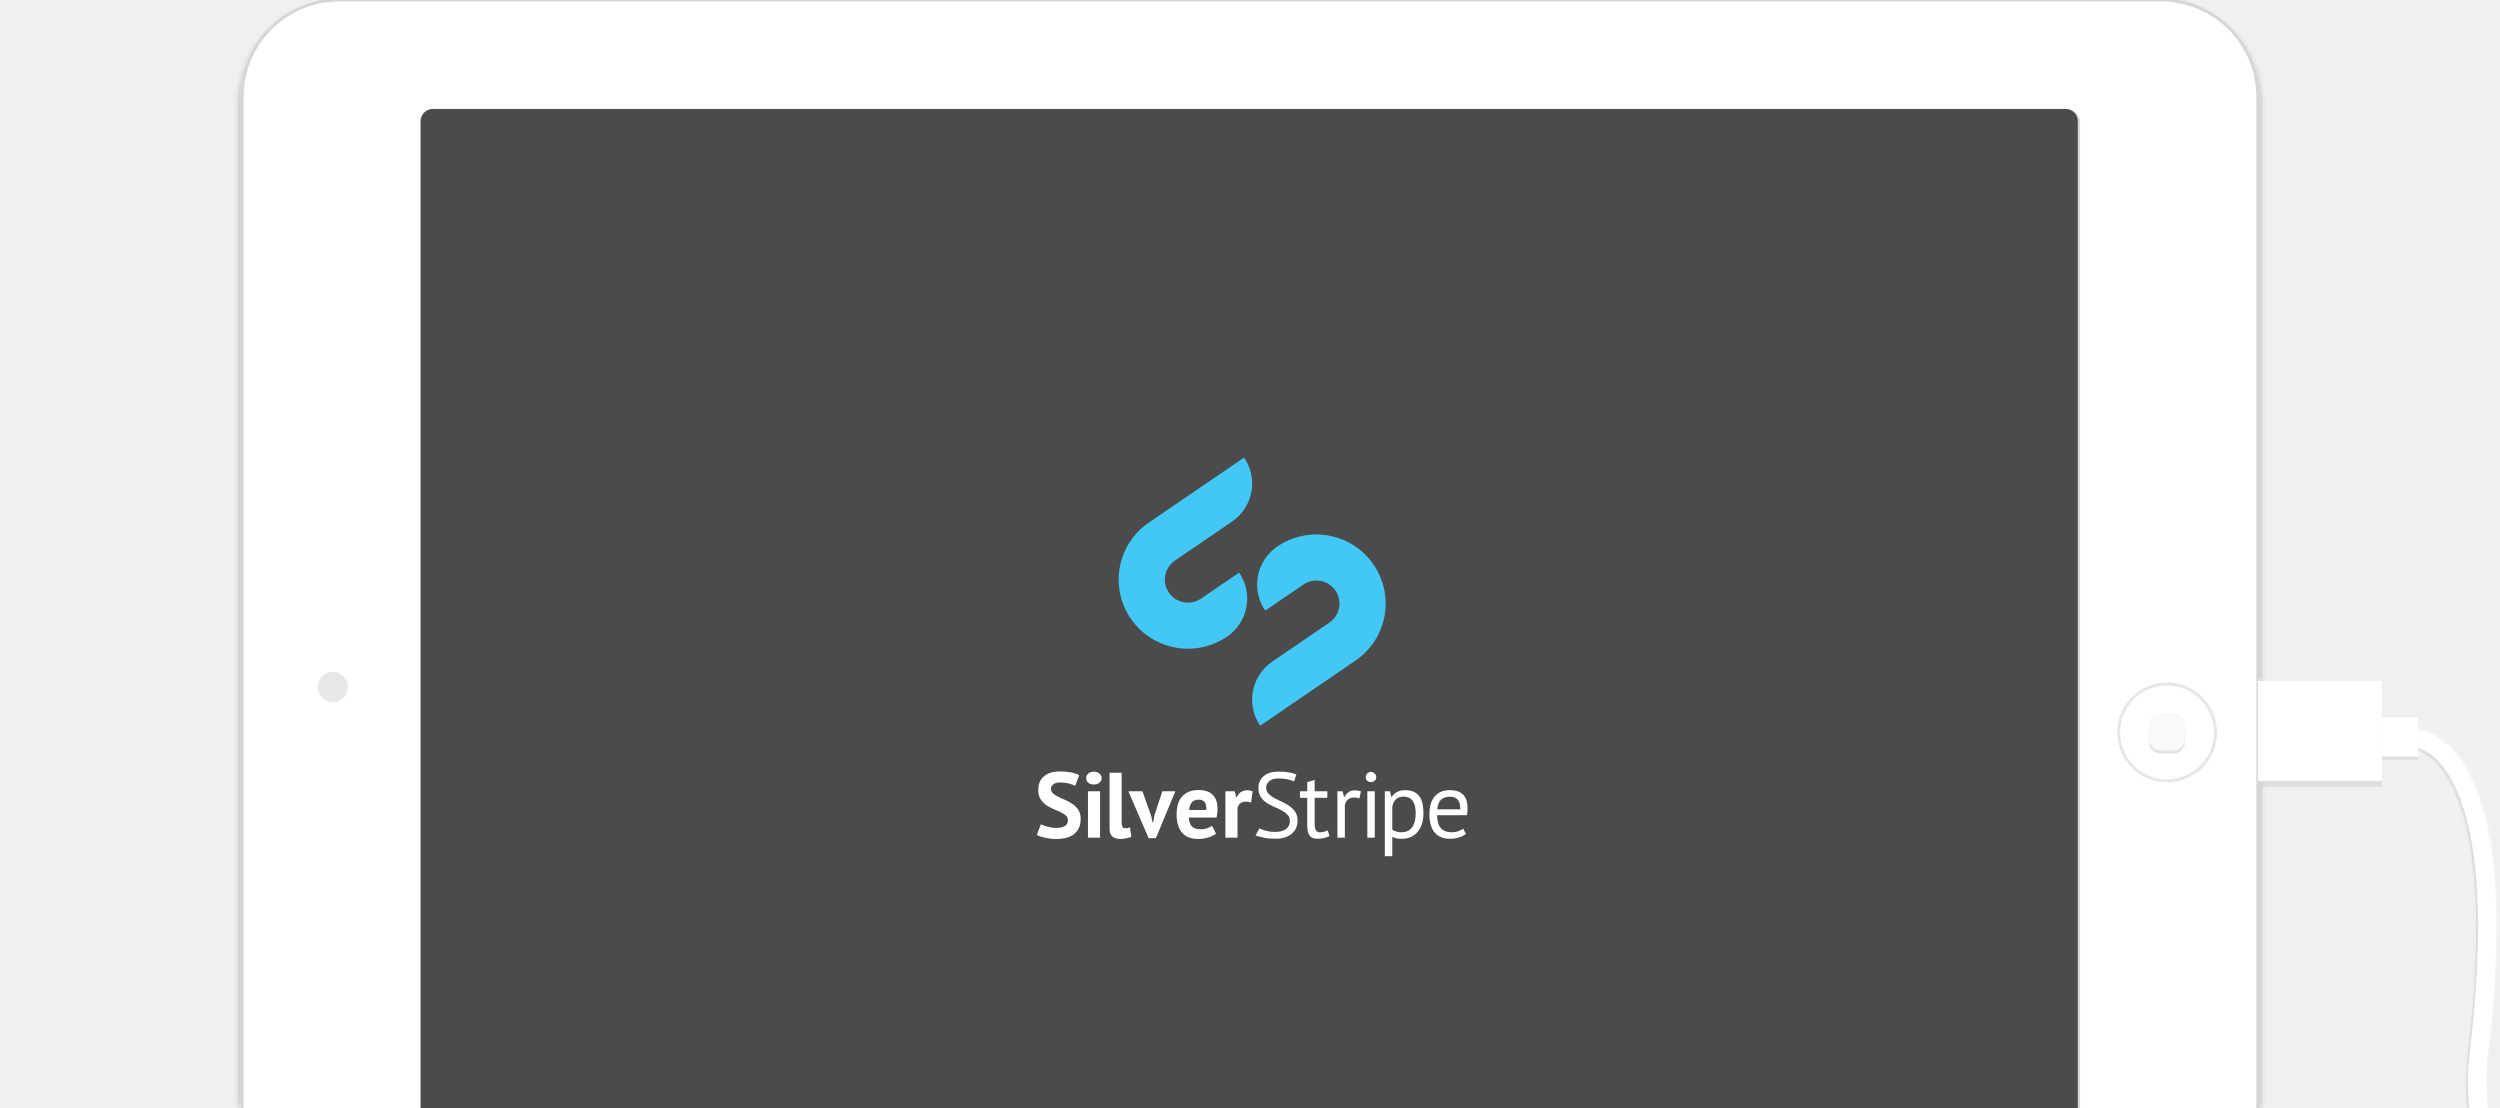
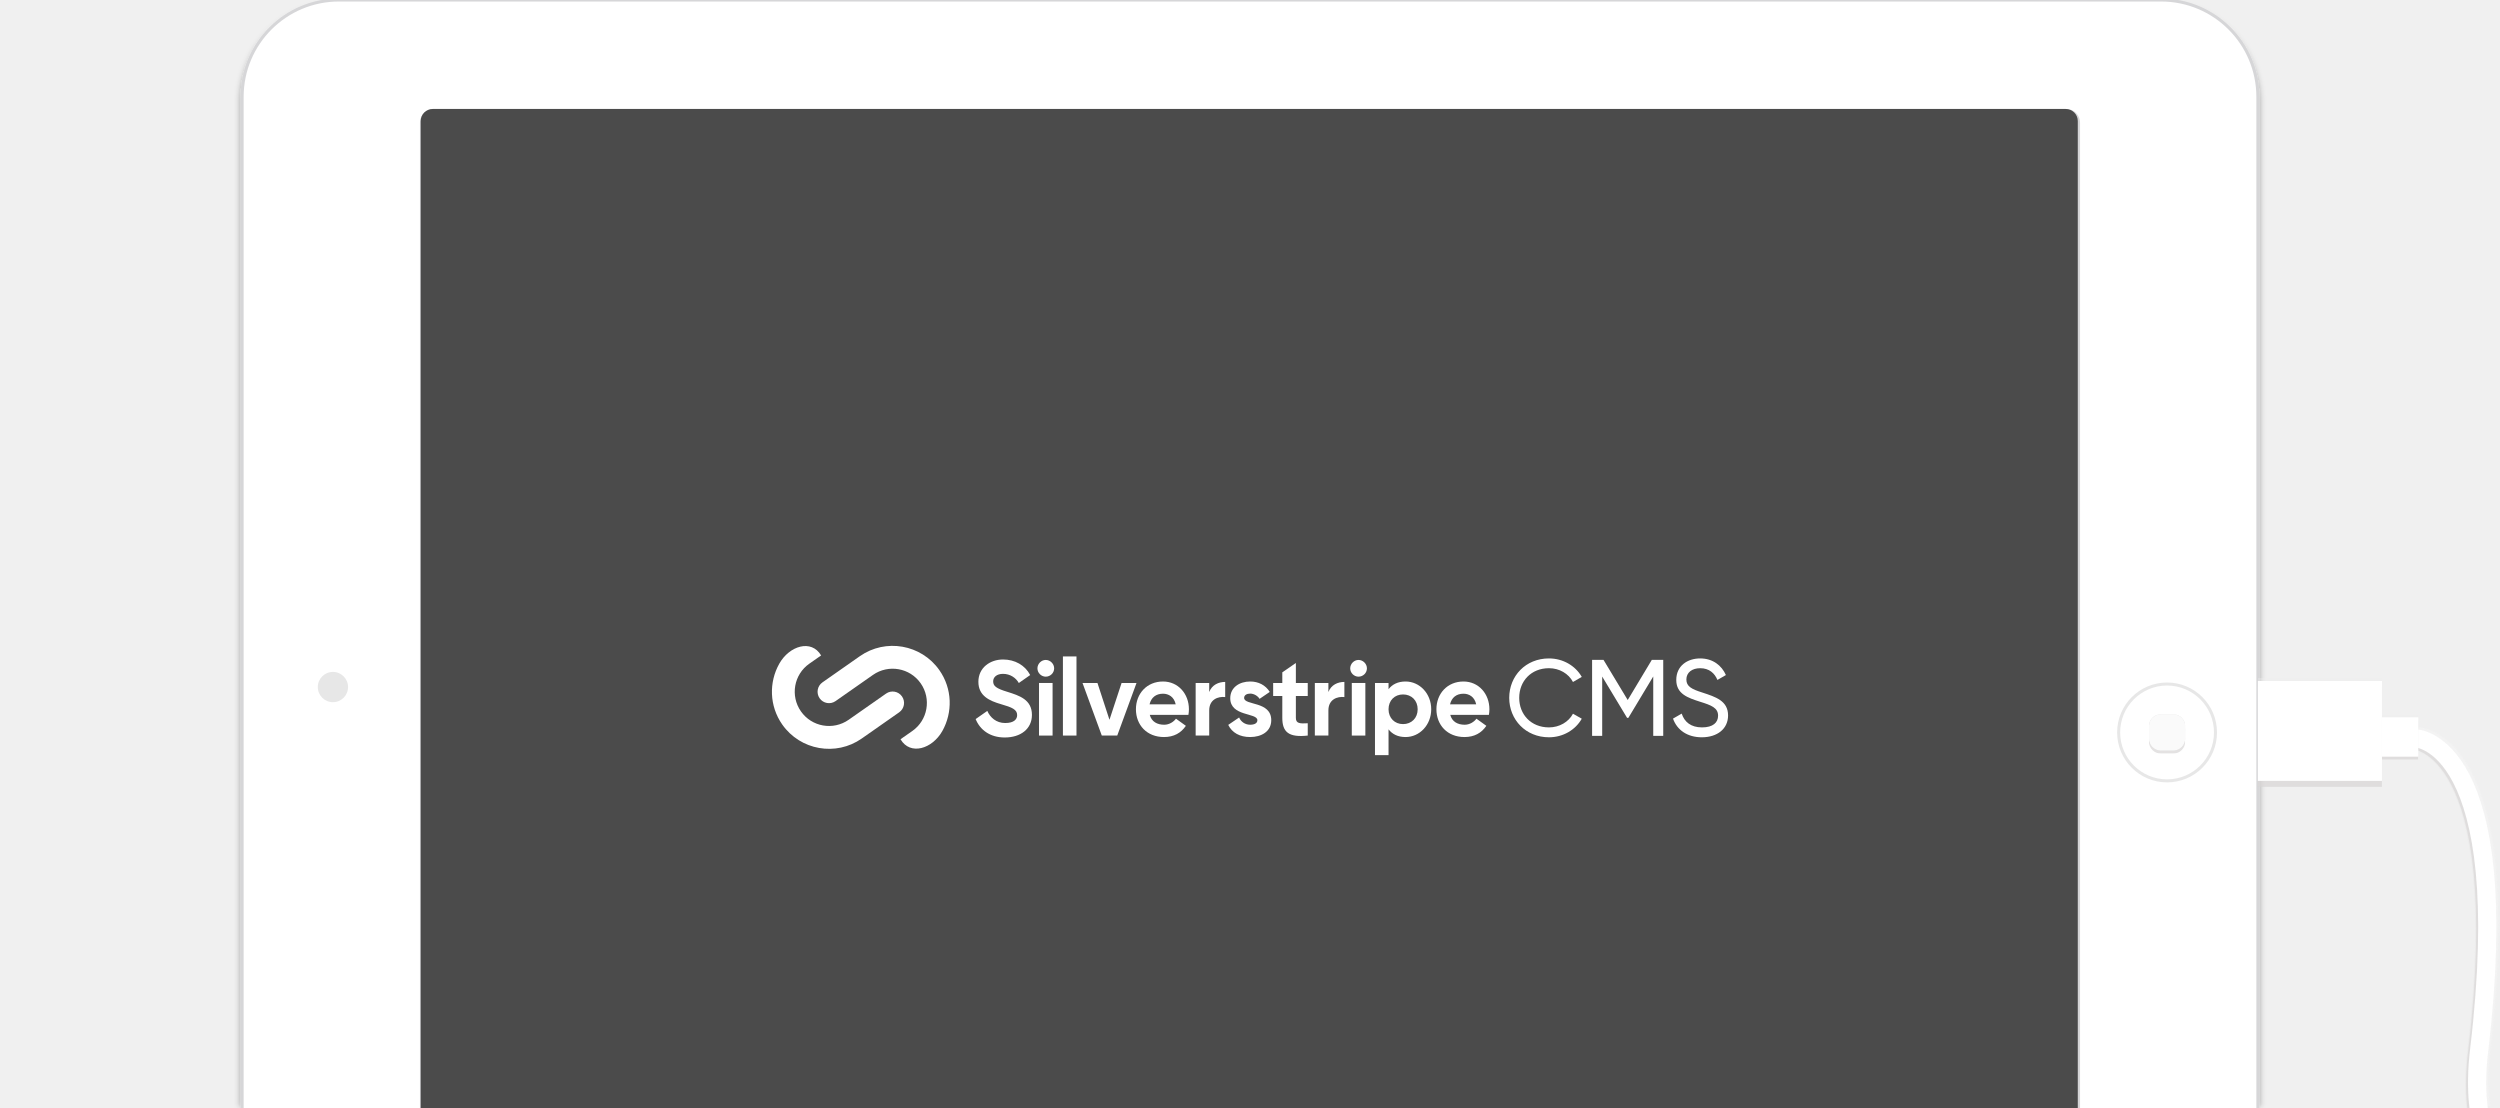
- <svg xmlns="http://www.w3.org/2000/svg" width="826px" height="366px" viewBox="0 0 826 366" version="1.1">
-   <defs>
-     <filter x="-50%" y="-50%" width="200%" height="200%" filterUnits="objectBoundingBox" id="filter-1">
-       <feOffset dx="0" dy="2" in="SourceAlpha" result="shadowOffsetOuter1" />
-       <feGaussianBlur stdDeviation="1" in="shadowOffsetOuter1" result="shadowBlurOuter1" />
-       <feColorMatrix values="0 0 0 0 0   0 0 0 0 0   0 0 0 0 0  0 0 0 0.35 0" in="shadowBlurOuter1" type="matrix" result="shadowMatrixOuter1" />
-       <feMerge>
-         <feMergeNode in="shadowMatrixOuter1" />
-         <feMergeNode in="SourceGraphic" />
+ <svg xmlns="http://www.w3.org/2000/svg" width="826px" height="366px" viewBox="0 0 826 366" version="1.1" id="svg14" xml:space="preserve">
+   <defs id="defs14">
+     <filter x="-0.004" y="-0.006" width="1.009" height="1.017" filterUnits="objectBoundingBox" id="filter-1">
+       <feOffset dx="0" dy="2" in="SourceAlpha" result="shadowOffsetOuter1" id="feOffset1" />
+       <feGaussianBlur stdDeviation="1" in="shadowOffsetOuter1" result="shadowBlurOuter1" id="feGaussianBlur1" />
+       <feColorMatrix values="0 0 0 0 0   0 0 0 0 0   0 0 0 0 0  0 0 0 0.35 0" in="shadowBlurOuter1" type="matrix" result="shadowMatrixOuter1" id="feColorMatrix1" />
+       <feMerge id="feMerge2">
+         <feMergeNode in="shadowMatrixOuter1" id="feMergeNode1" />
+         <feMergeNode in="SourceGraphic" id="feMergeNode2" />
      </feMerge>
    </filter>
-     <filter x="-50%" y="-50%" width="200%" height="200%" filterUnits="objectBoundingBox" id="filter-2">
-       <feOffset dx="0" dy="1" in="SourceAlpha" result="shadowOffsetOuter1" />
-       <feGaussianBlur stdDeviation="0" in="shadowOffsetOuter1" result="shadowBlurOuter1" />
-       <feColorMatrix values="0 0 0 0 0.682   0 0 0 0 0.667   0 0 0 0 0.667  0 0 0 0.7 0" in="shadowBlurOuter1" type="matrix" result="shadowMatrixOuter1" />
-       <feOffset dx="0" dy="0" in="SourceAlpha" result="shadowOffsetOuter2" />
-       <feGaussianBlur stdDeviation="0" in="shadowOffsetOuter2" result="shadowBlurOuter2" />
-       <feColorMatrix values="0 0 0 0 0.581   0 0 0 0 0.581   0 0 0 0 0.581  0 0 0 0.7 0" in="shadowBlurOuter2" type="matrix" result="shadowMatrixOuter2" />
-       <feMerge>
-         <feMergeNode in="shadowMatrixOuter1" />
-         <feMergeNode in="shadowMatrixOuter2" />
-         <feMergeNode in="SourceGraphic" />
+     <filter x="0" y="0" width="1" height="1.083" filterUnits="objectBoundingBox" id="filter-2">
+       <feOffset dx="0" dy="1" in="SourceAlpha" result="shadowOffsetOuter1" id="feOffset2" />
+       <feGaussianBlur stdDeviation="0" in="shadowOffsetOuter1" result="shadowBlurOuter1" id="feGaussianBlur2" />
+       <feColorMatrix values="0 0 0 0 0.682   0 0 0 0 0.667   0 0 0 0 0.667  0 0 0 0.7 0" in="shadowBlurOuter1" type="matrix" result="shadowMatrixOuter1" id="feColorMatrix2" />
+       <feOffset dx="0" dy="0" in="SourceAlpha" result="shadowOffsetOuter2" id="feOffset3" />
+       <feGaussianBlur stdDeviation="0" in="shadowOffsetOuter2" result="shadowBlurOuter2" id="feGaussianBlur3" />
+       <feColorMatrix values="0 0 0 0 0.581   0 0 0 0 0.581   0 0 0 0 0.581  0 0 0 0.7 0" in="shadowBlurOuter2" type="matrix" result="shadowMatrixOuter2" id="feColorMatrix3" />
+       <feMerge id="feMerge5">
+         <feMergeNode in="shadowMatrixOuter1" id="feMergeNode3" />
+         <feMergeNode in="shadowMatrixOuter2" id="feMergeNode4" />
+         <feMergeNode in="SourceGraphic" id="feMergeNode5" />
      </feMerge>
    </filter>
-     <filter x="-50%" y="-50%" width="200%" height="200%" filterUnits="objectBoundingBox" id="filter-3">
-       <feOffset dx="0" dy="2" in="SourceAlpha" result="shadowOffsetOuter1" />
-       <feGaussianBlur stdDeviation="0" in="shadowOffsetOuter1" result="shadowBlurOuter1" />
-       <feColorMatrix values="0 0 0 0 0.682   0 0 0 0 0.667   0 0 0 0 0.667  0 0 0 0.7 0" in="shadowBlurOuter1" type="matrix" result="shadowMatrixOuter1" />
-       <feOffset dx="0" dy="-1" in="SourceAlpha" result="shadowOffsetOuter2" />
-       <feGaussianBlur stdDeviation="0" in="shadowOffsetOuter2" result="shadowBlurOuter2" />
-       <feColorMatrix values="0 0 0 0 0.842   0 0 0 0 0.842   0 0 0 0 0.842  0 0 0 0.35 0" in="shadowBlurOuter2" type="matrix" result="shadowMatrixOuter2" />
-       <feMerge>
-         <feMergeNode in="shadowMatrixOuter1" />
-         <feMergeNode in="shadowMatrixOuter2" />
-         <feMergeNode in="SourceGraphic" />
+     <filter x="0" y="-0.03" width="1" height="1.091" filterUnits="objectBoundingBox" id="filter-3">
+       <feOffset dx="0" dy="2" in="SourceAlpha" result="shadowOffsetOuter1" id="feOffset5" />
+       <feGaussianBlur stdDeviation="0" in="shadowOffsetOuter1" result="shadowBlurOuter1" id="feGaussianBlur5" />
+       <feColorMatrix values="0 0 0 0 0.682   0 0 0 0 0.667   0 0 0 0 0.667  0 0 0 0.7 0" in="shadowBlurOuter1" type="matrix" result="shadowMatrixOuter1" id="feColorMatrix5" />
+       <feOffset dx="0" dy="-1" in="SourceAlpha" result="shadowOffsetOuter2" id="feOffset6" />
+       <feGaussianBlur stdDeviation="0" in="shadowOffsetOuter2" result="shadowBlurOuter2" id="feGaussianBlur6" />
+       <feColorMatrix values="0 0 0 0 0.842   0 0 0 0 0.842   0 0 0 0 0.842  0 0 0 0.35 0" in="shadowBlurOuter2" type="matrix" result="shadowMatrixOuter2" id="feColorMatrix6" />
+       <feMerge id="feMerge8">
+         <feMergeNode in="shadowMatrixOuter1" id="feMergeNode6" />
+         <feMergeNode in="shadowMatrixOuter2" id="feMergeNode7" />
+         <feMergeNode in="SourceGraphic" id="feMergeNode8" />
      </feMerge>
    </filter>
-     <filter x="-50%" y="-50%" width="200%" height="200%" filterUnits="objectBoundingBox" id="filter-4">
-       <feOffset dx="0" dy="-1" in="SourceAlpha" result="shadowOffsetOuter1" />
-       <feGaussianBlur stdDeviation="0" in="shadowOffsetOuter1" result="shadowBlurOuter1" />
-       <feColorMatrix values="0 0 0 0 0.906   0 0 0 0 0.906   0 0 0 0 0.906  0 0 0 0.7 0" in="shadowBlurOuter1" type="matrix" result="shadowMatrixOuter1" />
-       <feOffset dx="0" dy="1" in="SourceAlpha" result="shadowOffsetOuter2" />
-       <feGaussianBlur stdDeviation="0" in="shadowOffsetOuter2" result="shadowBlurOuter2" />
-       <feColorMatrix values="0 0 0 0 0.682   0 0 0 0 0.665   0 0 0 0 0.665  0 0 0 0.7 0" in="shadowBlurOuter2" type="matrix" result="shadowMatrixOuter2" />
-       <feMerge>
-         <feMergeNode in="shadowMatrixOuter1" />
-         <feMergeNode in="shadowMatrixOuter2" />
-         <feMergeNode in="SourceGraphic" />
+     <filter x="-0.01" y="-0.022" width="1.022" height="1.062" filterUnits="objectBoundingBox" id="filter-4">
+       <feOffset dx="0" dy="-1" in="SourceAlpha" result="shadowOffsetOuter1" id="feOffset8" />
+       <feGaussianBlur stdDeviation="0" in="shadowOffsetOuter1" result="shadowBlurOuter1" id="feGaussianBlur8" />
+       <feColorMatrix values="0 0 0 0 0.906   0 0 0 0 0.906   0 0 0 0 0.906  0 0 0 0.7 0" in="shadowBlurOuter1" type="matrix" result="shadowMatrixOuter1" id="feColorMatrix8" />
+       <feOffset dx="0" dy="1" in="SourceAlpha" result="shadowOffsetOuter2" id="feOffset9" />
+       <feGaussianBlur stdDeviation="0" in="shadowOffsetOuter2" result="shadowBlurOuter2" id="feGaussianBlur9" />
+       <feColorMatrix values="0 0 0 0 0.682   0 0 0 0 0.665   0 0 0 0 0.665  0 0 0 0.7 0" in="shadowBlurOuter2" type="matrix" result="shadowMatrixOuter2" id="feColorMatrix9" />
+       <feMerge id="feMerge11">
+         <feMergeNode in="shadowMatrixOuter1" id="feMergeNode9" />
+         <feMergeNode in="shadowMatrixOuter2" id="feMergeNode10" />
+         <feMergeNode in="SourceGraphic" id="feMergeNode11" />
      </feMerge>
    </filter>
-     <filter x="-50%" y="-50%" width="200%" height="200%" filterUnits="objectBoundingBox" id="filter-5">
-       <feOffset dx="0" dy="1" in="SourceAlpha" result="shadowOffsetOuter1" />
-       <feGaussianBlur stdDeviation="0" in="shadowOffsetOuter1" result="shadowBlurOuter1" />
-       <feColorMatrix values="0 0 0 0 0.682   0 0 0 0 0.667   0 0 0 0 0.667  0 0 0 0.7 0" in="shadowBlurOuter1" type="matrix" result="shadowMatrixOuter1" />
-       <feOffset dx="0" dy="-1" in="SourceAlpha" result="shadowOffsetOuter2" />
-       <feGaussianBlur stdDeviation="0" in="shadowOffsetOuter2" result="shadowBlurOuter2" />
-       <feColorMatrix values="0 0 0 0 0.843   0 0 0 0 0.843   0 0 0 0 0.843  0 0 0 0.35 0" in="shadowBlurOuter2" type="matrix" result="shadowMatrixOuter2" />
-       <feMerge>
-         <feMergeNode in="shadowMatrixOuter1" />
-         <feMergeNode in="shadowMatrixOuter2" />
-         <feMergeNode in="SourceGraphic" />
+     <filter x="0" y="-0.077" width="1" height="1.154" filterUnits="objectBoundingBox" id="filter-5">
+       <feOffset dx="0" dy="1" in="SourceAlpha" result="shadowOffsetOuter1" id="feOffset11" />
+       <feGaussianBlur stdDeviation="0" in="shadowOffsetOuter1" result="shadowBlurOuter1" id="feGaussianBlur11" />
+       <feColorMatrix values="0 0 0 0 0.682   0 0 0 0 0.667   0 0 0 0 0.667  0 0 0 0.7 0" in="shadowBlurOuter1" type="matrix" result="shadowMatrixOuter1" id="feColorMatrix11" />
+       <feOffset dx="0" dy="-1" in="SourceAlpha" result="shadowOffsetOuter2" id="feOffset12" />
+       <feGaussianBlur stdDeviation="0" in="shadowOffsetOuter2" result="shadowBlurOuter2" id="feGaussianBlur12" />
+       <feColorMatrix values="0 0 0 0 0.843   0 0 0 0 0.843   0 0 0 0 0.843  0 0 0 0.35 0" in="shadowBlurOuter2" type="matrix" result="shadowMatrixOuter2" id="feColorMatrix12" />
+       <feMerge id="feMerge14">
+         <feMergeNode in="shadowMatrixOuter1" id="feMergeNode12" />
+         <feMergeNode in="shadowMatrixOuter2" id="feMergeNode13" />
+         <feMergeNode in="SourceGraphic" id="feMergeNode14" />
      </feMerge>
    </filter>
  </defs>
  <g id="skinny-interaction-flow" stroke="none" stroke-width="1" fill="none" fill-rule="evenodd">
    <g id="ipad">
-       <g id="ipad-copy" transform="translate(80, 0)">
+       <g id="ipad-copy" transform="translate(80)">
        <g id="Group">
-           <path d="M0,35.995 C0,18.325 14.335,4 31.996,4 L634.004,4 C651.675,4 666,18.321 666,35.995 L666,427.005 C666,444.675 651.665,459 634.004,459 L31.996,459 C14.325,459 0,444.679 0,427.005 L0,35.995 Z M59.25,29.515 C59.25,27.309 61.047,25.52 63.246,25.52 L602.754,25.52 C604.961,25.52 606.75,27.312 606.75,29.515 L606.75,433.485 C606.75,435.691 604.953,437.48 602.754,437.48 L63.246,437.48 C61.039,437.48 59.25,435.688 59.25,433.485 L59.25,29.515 Z" id="Rectangle-11-Copy-2" fill="#E7E7E7" />
-           <path d="M0,31.995 C0,14.325 14.335,0 31.996,0 L634.004,0 C651.675,0 666,14.321 666,31.995 L666,423.005 C666,440.675 651.665,455 634.004,455 L31.996,455 C14.325,455 0,440.679 0,423.005 L0,31.995 Z M59.25,40.514 C59.25,38.308 61.047,36.52 63.246,36.52 L602.754,36.52 C604.961,36.52 606.75,38.312 606.75,40.514 L606.75,429.486 C606.75,431.692 604.953,433.48 602.754,433.48 L63.246,433.48 C61.039,433.48 59.25,431.688 59.25,429.486 L59.25,40.514 Z" id="Rectangle-11" stroke="#D6D6D8" fill="#FFFFFF" filter="url(#filter-1)" />
-           <rect id="Rectangle-11-Copy" fill="#4B4B4B" x="59" y="36" width="547.5" height="396.959" rx="4" />
-           <ellipse id="Oval-3" stroke="#E7E7E7" cx="636" cy="242" rx="16" ry="16" />
-           <rect id="Rectangle-15" fill="#FAFAFA" filter="url(#filter-2)" x="630" y="236" width="12" height="12" rx="4" />
-           <circle id="Oval-4" fill="#E7E7E7" cx="30" cy="227" r="5" />
+           <path d="M 0,35.995 C 0,18.325 14.335,4 31.996,4 H 634.004 C 651.675,4 666,18.321 666,35.995 V 427.005 C 666,444.675 651.665,459 634.004,459 H 31.996 C 14.325,459 0,444.679 0,427.005 Z m 59.25,-6.48 c 0,-2.206 1.797,-3.994 3.996,-3.994 H 602.754 c 2.207,0 3.996,1.792 3.996,3.994 V 433.485 c 0,2.206 -1.797,3.994 -3.996,3.994 H 63.246 c -2.207,0 -3.996,-1.792 -3.996,-3.994 z" id="Rectangle-11-Copy-2" fill="#e7e7e7" />
+           <path d="M 0,31.995 C 0,14.325 14.335,0 31.996,0 H 634.004 C 651.675,0 666,14.321 666,31.995 V 423.005 C 666,440.675 651.665,455 634.004,455 H 31.996 C 14.325,455 0,440.679 0,423.005 Z m 59.25,8.519 c 0,-2.205 1.797,-3.993 3.996,-3.993 H 602.754 c 2.207,0 3.996,1.792 3.996,3.993 V 429.486 c 0,2.205 -1.797,3.993 -3.996,3.993 H 63.246 c -2.207,0 -3.996,-1.792 -3.996,-3.993 z" id="Rectangle-11" stroke="#d6d6d8" fill="#ffffff" filter="url(#filter-1)" />
+           <rect id="Rectangle-11-Copy" fill="#4b4b4b" x="59" y="36" width="547.5" height="396.959" rx="4" />
+           <circle id="Oval-3" stroke="#e7e7e7" cx="636" cy="242" r="16" />
+           <rect id="Rectangle-15" fill="#fafafa" filter="url(#filter-2)" x="630" y="236" width="12" height="12" rx="4" />
+           <circle id="Oval-4" fill="#e7e7e7" cx="30" cy="227" r="5" />
        </g>
-         <g id="Rectangle-17-+-Path-70-+-Rectangle-17-Copy" transform="translate(662, 225)">
-           <rect id="Rectangle-17" fill="#FFFFFF" filter="url(#filter-3)" x="4" y="0" width="41" height="33" />
-           <path d="M0,93.954 C0,93.954 22.908,69.983 90.614,147.34 C158.32,224.696 224.636,70 224.636,70" id="Path-70" stroke="#FFFFFF" stroke-width="6" filter="url(#filter-4)" transform="translate(112.3178, 119.5006) rotate(48) translate(-112.3178, -119.5006) " />
-           <rect id="Rectangle-17-Copy" fill="#FFFFFF" filter="url(#filter-5)" x="45" y="12" width="12" height="13" />
-         </g>
-         <g id="logo" transform="translate(262.125, 150.9506)">
-           <path d="M10.719,120.047 C10.719,119.394 10.477,118.864 9.999,118.454 C9.516,118.046 8.911,117.672 8.184,117.336 C7.456,116.999 6.667,116.65 5.818,116.295 C4.967,115.938 4.178,115.497 3.453,114.977 C2.725,114.454 2.12,113.806 1.639,113.032 C1.156,112.255 0.917,111.264 0.917,110.058 C0.917,109.016 1.091,108.113 1.439,107.346 C1.787,106.58 2.285,105.941 2.93,105.432 C3.576,104.921 4.339,104.541 5.22,104.296 C6.098,104.052 7.083,103.929 8.168,103.929 C9.42,103.929 10.597,104.037 11.702,104.25 C12.808,104.465 13.72,104.777 14.438,105.187 L13.117,108.71 C12.666,108.424 11.989,108.163 11.09,107.929 C10.186,107.694 9.213,107.576 8.168,107.576 C7.186,107.576 6.434,107.77 5.911,108.157 C5.389,108.547 5.127,109.067 5.127,109.721 C5.127,110.334 5.369,110.845 5.849,111.251 C6.33,111.661 6.933,112.04 7.663,112.387 C8.388,112.734 9.178,113.09 10.029,113.461 C10.878,113.827 11.667,114.272 12.395,114.791 C13.12,115.314 13.726,115.959 14.207,116.722 C14.689,117.489 14.93,118.443 14.93,119.588 C14.93,120.731 14.74,121.717 14.36,122.546 C13.981,123.371 13.447,124.063 12.763,124.613 C12.075,125.166 11.246,125.574 10.272,125.838 C9.3,126.102 8.23,126.238 7.062,126.238 C5.526,126.238 4.174,126.094 3.006,125.809 C1.838,125.522 0.978,125.235 0.425,124.95 L1.778,121.365 C2.002,121.489 2.295,121.621 2.652,121.764 C3.013,121.907 3.416,122.039 3.868,122.161 C4.316,122.284 4.795,122.387 5.295,122.468 C5.798,122.55 6.316,122.591 6.848,122.591 C8.097,122.591 9.055,122.381 9.72,121.962 C10.386,121.544 10.719,120.904 10.719,120.047" id="Fill-1" fill="#FFFFFF" />
-           <path d="M16.756,106.166 C16.756,105.573 16.976,105.067 17.416,104.649 C17.856,104.232 18.467,104.023 19.245,104.023 C20.024,104.023 20.655,104.232 21.135,104.649 C21.616,105.067 21.858,105.573 21.858,106.166 C21.858,106.76 21.616,107.256 21.135,107.652 C20.655,108.051 20.024,108.251 19.245,108.251 C18.467,108.251 17.856,108.051 17.416,107.652 C16.976,107.256 16.756,106.76 16.756,106.166 L16.756,106.166 Z M17.34,110.487 L21.336,110.487 L21.336,125.809 L17.34,125.809 L17.34,110.487 Z" id="Fill-2" fill="#FFFFFF" />
-           <path d="M28.464,120.661 C28.464,121.376 28.557,121.898 28.739,122.223 C28.924,122.55 29.221,122.715 29.633,122.715 C29.876,122.715 30.117,122.694 30.353,122.652 C30.588,122.612 30.881,122.52 31.23,122.375 L31.659,125.502 C31.331,125.665 30.831,125.83 30.153,125.992 C29.478,126.155 28.779,126.238 28.063,126.238 C26.896,126.238 26.005,125.967 25.389,125.425 C24.776,124.884 24.468,123.991 24.468,122.745 L24.468,104.358 L28.464,104.358 L28.464,120.661" id="Fill-3" fill="#FFFFFF" />
-           <path d="M38.192,118.516 L38.714,120.874 L38.867,120.874 L39.3,118.454 L41.91,110.487 L46.214,110.487 L39.791,125.962 L37.363,125.962 L30.695,110.487 L35.334,110.487 L38.192,118.516" id="Fill-4" fill="#FFFFFF" />
-           <path d="M59.654,124.491 C59.039,124.981 58.204,125.394 57.15,125.731 C56.093,126.068 54.973,126.238 53.785,126.238 C51.306,126.238 49.493,125.516 48.345,124.078 C47.199,122.637 46.624,120.661 46.624,118.148 C46.624,115.452 47.27,113.43 48.561,112.08 C49.851,110.733 51.664,110.058 53.998,110.058 C54.777,110.058 55.537,110.161 56.273,110.364 C57.011,110.568 57.666,110.906 58.24,111.375 C58.813,111.845 59.274,112.478 59.623,113.276 C59.971,114.073 60.146,115.064 60.146,116.25 C60.146,116.677 60.12,117.137 60.069,117.627 C60.017,118.117 59.94,118.627 59.839,119.16 L50.65,119.16 C50.71,120.447 51.043,121.417 51.645,122.069 C52.248,122.724 53.223,123.05 54.571,123.05 C55.406,123.05 56.157,122.923 56.821,122.667 C57.483,122.412 57.99,122.151 58.336,121.887 L59.654,124.491 L59.654,124.491 Z M53.952,113.245 C52.912,113.245 52.143,113.555 51.643,114.179 C51.144,114.803 50.845,115.636 50.742,116.677 L56.426,116.677 C56.509,115.573 56.34,114.727 55.923,114.133 C55.505,113.541 54.847,113.245 53.952,113.245 L53.952,113.245 Z" id="Fill-5" fill="#FFFFFF" />
-           <path d="M71.228,114.227 C70.592,114.001 70.02,113.889 69.509,113.889 C68.791,113.889 68.191,114.079 67.71,114.454 C67.228,114.833 66.906,115.321 66.742,115.912 L66.742,125.809 L62.747,125.809 L62.747,110.487 L65.852,110.487 L66.312,112.509 L66.435,112.509 C66.785,111.754 67.255,111.171 67.849,110.763 C68.442,110.354 69.139,110.15 69.938,110.15 C70.47,110.15 71.075,110.263 71.751,110.487 L71.228,114.227" id="Fill-6" fill="#FFFFFF" />
-           <path d="M84.05,120.354 C84.05,119.496 83.793,118.797 83.283,118.256 C82.771,117.714 82.128,117.233 81.361,116.813 C80.592,116.397 79.758,116.003 78.856,115.636 C77.954,115.267 77.12,114.824 76.352,114.301 C75.583,113.781 74.943,113.137 74.431,112.371 C73.919,111.606 73.663,110.63 73.663,109.445 C73.663,107.77 74.246,106.442 75.415,105.462 C76.583,104.48 78.243,103.991 80.391,103.991 C81.643,103.991 82.779,104.083 83.805,104.265 C84.829,104.45 85.624,104.686 86.199,104.971 L85.433,107.208 C84.962,106.983 84.267,106.768 83.359,106.563 C82.446,106.361 81.417,106.259 80.269,106.259 C78.918,106.259 77.903,106.559 77.227,107.163 C76.553,107.764 76.213,108.475 76.213,109.292 C76.213,110.088 76.471,110.754 76.98,111.284 C77.492,111.817 78.134,112.291 78.903,112.708 C79.671,113.126 80.505,113.541 81.406,113.95 C82.309,114.359 83.144,114.833 83.91,115.374 C84.68,115.918 85.32,116.565 85.833,117.321 C86.343,118.075 86.601,119.016 86.601,120.14 C86.601,121.059 86.435,121.887 86.107,122.621 C85.78,123.357 85.298,123.991 84.664,124.521 C84.029,125.053 83.26,125.46 82.36,125.747 C81.456,126.033 80.434,126.176 79.287,126.176 C77.752,126.176 76.48,126.057 75.477,125.824 C74.472,125.59 73.261,125.329 72.707,125.043 L74.001,122.745 C74.472,123.01 75.169,123.269 76.09,123.525 C77.013,123.782 78.046,123.909 79.195,123.909 C79.87,123.909 80.505,123.842 81.1,123.708 C81.694,123.575 82.207,123.361 82.636,123.065 C83.067,122.77 83.409,122.395 83.666,121.947 C83.921,121.498 84.05,120.967 84.05,120.354" id="Fill-7" fill="#FFFFFF" />
-           <path d="M87.386,110.487 L89.781,110.487 L89.781,107.454 L92.239,106.749 L92.239,110.487 L96.421,110.487 L96.421,112.633 L92.239,112.633 L92.239,121.118 C92.239,122.182 92.375,122.934 92.641,123.371 C92.907,123.811 93.356,124.031 93.992,124.031 C94.526,124.031 94.974,123.976 95.344,123.864 C95.711,123.752 96.123,123.6 96.573,123.417 L97.126,125.286 C96.573,125.553 95.968,125.768 95.314,125.93 C94.657,126.094 93.949,126.176 93.193,126.176 C91.943,126.176 91.062,125.824 90.549,125.12 C90.036,124.414 89.781,123.234 89.781,121.578 L89.781,112.633 L87.386,112.633 L87.386,110.487" id="Fill-8" fill="#FFFFFF" />
-           <path d="M107.01,112.847 C106.396,112.642 105.811,112.54 105.261,112.54 C104.379,112.54 103.681,112.781 103.169,113.26 C102.656,113.741 102.34,114.347 102.218,115.084 L102.218,125.809 L99.759,125.809 L99.759,110.487 L101.48,110.487 L101.94,112.357 L102.063,112.357 C102.452,111.661 102.917,111.126 103.461,110.748 C104.003,110.37 104.695,110.182 105.537,110.182 C106.13,110.182 106.796,110.283 107.532,110.487 L107.01,112.847" id="Fill-9" fill="#FFFFFF" />
-           <path d="M109.121,105.829 C109.121,105.361 109.279,104.956 109.597,104.618 C109.915,104.281 110.319,104.113 110.811,104.113 C111.303,104.113 111.722,104.281 112.071,104.618 C112.419,104.956 112.594,105.361 112.594,105.829 C112.594,106.299 112.419,106.687 112.071,106.994 C111.722,107.301 111.303,107.454 110.811,107.454 C110.319,107.454 109.915,107.301 109.597,106.994 C109.279,106.687 109.121,106.299 109.121,105.829 L109.121,105.829 Z M109.644,110.487 L112.101,110.487 L112.101,125.809 L109.644,125.809 L109.644,110.487 Z" id="Fill-10" fill="#FFFFFF" />
-           <path d="M115.419,110.487 L117.11,110.487 L117.573,112.325 L117.696,112.325 C118.165,111.611 118.776,111.065 119.521,110.687 C120.27,110.308 121.126,110.12 122.089,110.12 C124.135,110.12 125.662,110.723 126.667,111.928 C127.671,113.132 128.173,115.105 128.173,117.842 C128.173,119.128 128.003,120.288 127.665,121.319 C127.328,122.35 126.851,123.224 126.237,123.941 C125.624,124.655 124.88,125.206 124.01,125.594 C123.14,125.983 122.171,126.176 121.105,126.176 C120.346,126.176 119.747,126.131 119.308,126.037 C118.866,125.946 118.391,125.788 117.879,125.562 L117.879,131.936 L115.419,131.936 L115.419,110.487 L115.419,110.487 Z M121.628,112.265 C120.583,112.265 119.759,112.535 119.153,113.077 C118.549,113.618 118.123,114.441 117.879,115.542 L117.879,123.142 C118.247,123.428 118.667,123.648 119.139,123.802 C119.61,123.956 120.236,124.031 121.014,124.031 C122.426,124.031 123.55,123.505 124.377,122.451 C125.208,121.401 125.624,119.854 125.624,117.811 C125.624,116.974 125.55,116.213 125.407,115.528 C125.264,114.844 125.033,114.262 124.716,113.781 C124.399,113.301 123.987,112.929 123.489,112.664 C122.984,112.397 122.367,112.265 121.628,112.265 L121.628,112.265 Z" id="Fill-11" fill="#FFFFFF" />
-           <path d="M142.227,124.582 C141.612,125.073 140.837,125.46 139.907,125.747 C138.973,126.033 137.986,126.176 136.94,126.176 C135.774,126.176 134.758,125.987 133.897,125.61 C133.038,125.231 132.33,124.69 131.777,123.985 C131.226,123.28 130.815,122.438 130.547,121.458 C130.283,120.477 130.151,119.373 130.151,118.148 C130.151,115.533 130.732,113.541 131.902,112.172 C133.067,110.805 134.737,110.12 136.908,110.12 C137.608,110.12 138.302,110.197 138.999,110.35 C139.695,110.503 140.32,110.795 140.874,111.223 C141.427,111.651 141.876,112.26 142.227,113.046 C142.576,113.832 142.747,114.869 142.747,116.156 C142.747,116.83 142.686,117.577 142.565,118.394 L132.7,118.394 C132.7,119.292 132.791,120.088 132.977,120.783 C133.162,121.477 133.447,122.064 133.836,122.546 C134.225,123.024 134.734,123.392 135.357,123.648 C135.982,123.904 136.745,124.031 137.647,124.031 C138.342,124.031 139.04,123.909 139.737,123.663 C140.434,123.417 140.956,123.132 141.304,122.805 L142.227,124.582 L142.227,124.582 Z M136.94,112.265 C135.732,112.265 134.764,112.581 134.037,113.214 C133.31,113.848 132.873,114.93 132.731,116.462 L140.352,116.462 C140.352,114.911 140.056,113.822 139.459,113.198 C138.865,112.576 138.026,112.265 136.94,112.265 L136.94,112.265 Z" id="Fill-12" fill="#FFFFFF" />
-           <path d="M63.307,59.393 C70.262,54.645 72.04,45.174 67.28,38.239 L54.681,46.83 L54.68,46.83 C51.207,49.203 46.458,48.319 44.074,44.848 C41.693,41.38 42.584,36.646 46.061,34.271 C46.063,34.269 46.068,34.266 46.072,34.264 L57.559,26.423 L64.949,21.376 C71.904,16.627 73.683,7.156 68.923,0.221 L37.462,21.697 C37.453,21.705 37.445,21.708 37.437,21.713 C27.008,28.834 24.34,43.044 31.484,53.445 C38.625,63.85 52.874,66.508 63.301,59.388 L63.307,59.393" id="Fill-13" fill="#43C7F4" />
-           <path d="M79.868,29.634 L79.868,29.636 L79.857,29.643 C79.83,29.662 79.805,29.686 79.777,29.706 L79.87,29.64 C72.915,34.389 71.137,43.86 75.899,50.794 L88.492,42.198 L88.487,42.193 C91.965,39.818 96.716,40.701 99.093,44.17 C101.479,47.638 100.588,52.374 97.109,54.749 L78.223,67.643 C71.266,72.394 69.487,81.865 74.249,88.799 L86.844,80.205 L105.73,67.306 L105.73,67.305 C116.162,60.184 118.831,45.979 111.69,35.576 C104.546,25.169 90.296,22.514 79.868,29.634" id="Fill-14" fill="#43C7F4" />
+         <g id="Rectangle-17-+-Path-70-+-Rectangle-17-Copy" transform="translate(662,225)">
+           <rect id="Rectangle-17" fill="#ffffff" filter="url(#filter-3)" x="4" y="0" width="41" height="33" />
+           <path d="m 0,93.954 c 0,0 22.908,-23.971 90.614,53.385 C 158.32,224.696 224.636,70 224.636,70" id="Path-70" stroke="#ffffff" stroke-width="6" filter="url(#filter-4)" transform="rotate(48,112.3178,119.5006)" />
+           <rect id="Rectangle-17-Copy" fill="#ffffff" filter="url(#filter-5)" x="45" y="12" width="12" height="13" />
        </g>
      </g>
    </g>
+     <g style="fill:none" id="g14" transform="matrix(0.4513427,0,0,0.4513427,255.0438,213.2172)">
+       <path d="m 539.729,38.449 c 0,-16.06 12.087,-28.86 29.099,-28.86 10.255,0 19.32,5.326 24.01,13.518 l -6.441,3.735 c -3.181,-6.122 -9.938,-10.098 -17.572,-10.098 -13.039,0 -21.784,9.463 -21.784,21.706 0,12.243 8.745,21.628 21.784,21.628 7.634,0 14.391,-3.977 17.572,-10.017 l 6.441,3.657 c -4.612,8.188 -13.674,13.596 -24.01,13.596 -17.015,0 -29.099,-12.879 -29.099,-28.86 z" fill="#ffffff" id="path1" />
+       <path d="M 652.474,66.28 H 645.16 V 22.787 l -18.209,30.291 h -0.955 L 607.788,22.865 v 43.411 h -7.392 V 10.622 h 8.347 l 17.729,29.418 17.651,-29.418 h 8.348 v 55.658 z" fill="#ffffff" id="path2" />
+       <path d="m 659.631,53.636 6.359,-3.657 c 1.989,6.122 6.757,10.098 14.867,10.098 8.11,0 11.767,-3.579 11.767,-8.586 0,-5.724 -4.928,-7.634 -13.119,-10.176 -8.906,-2.862 -17.491,-5.646 -17.491,-15.982 0,-10.336 8.188,-15.744 17.491,-15.744 9.302,0 15.743,5.166 18.843,12.165 l -6.203,3.579 c -1.988,-4.772 -5.883,-8.586 -12.64,-8.586 -5.962,0 -10.099,3.181 -10.099,8.27 0,5.088 3.895,7.077 11.689,9.541 9.701,3.181 18.844,6.043 18.844,16.777 0,9.779 -7.872,15.982 -19.241,15.982 -10.575,0 -18.127,-5.326 -21.071,-13.674 z" fill="#ffffff" id="path3" />
+       <path d="m 496.562,50.89 c 1.35,5.081 5.48,7.236 10.581,7.236 3.753,0 6.951,-2.192 8.6,-4.425 l 7.246,5.221 c -3.528,5.234 -8.793,8.215 -15.995,8.215 -12.607,0 -20.56,-8.854 -20.56,-20.329 0,-11.475 8.028,-20.329 19.809,-20.329 11.104,0 18.983,9.011 18.983,20.329 0,1.462 -0.15,2.774 -0.374,4.082 z m -0.149,-7.699 h 19.133 c -1.2,-5.544 -5.252,-7.777 -9.303,-7.777 -5.177,0 -8.705,2.848 -9.83,7.777 z" fill="#ffffff" id="path4" />
+       <path d="m 276.596,50.89 c 1.35,5.081 5.479,7.236 10.581,7.236 3.753,0 6.951,-2.192 8.599,-4.425 l 7.247,5.221 c -3.528,5.234 -8.793,8.215 -15.995,8.215 -12.607,0 -20.561,-8.854 -20.561,-20.329 0,-11.475 8.029,-20.329 19.809,-20.329 11.105,0 18.983,9.011 18.983,20.329 0,1.462 -0.149,2.774 -0.373,4.082 z m -0.149,-7.699 h 19.132 c -1.2,-5.544 -5.251,-7.777 -9.303,-7.777 -5.176,0 -8.704,2.848 -9.829,7.777 z" fill="#ffffff" id="path5" />
+       <path d="m 200.448,22.94 c -3.311,0 -6.081,-2.773 -6.081,-6.084 0,-3.311 2.77,-6.159 6.081,-6.159 3.31,0 6.159,2.848 6.159,6.159 0,3.311 -2.77,6.084 -6.159,6.084 z" fill="#ffffff" id="path6" />
+       <path d="m 205.45,27.559 h -9.928 v 38.5 h 9.928 z" fill="#ffffff" id="path7" />
+       <path d="m 222.947,8.132 h -9.928 V 66.057 h 9.928 z" fill="#ffffff" id="path8" />
+       <path d="m 255.964,27.557 h 10.932 l -14.11,38.5 H 241.475 L 227.366,27.557 h 10.931 l 8.796,26.95 z" fill="#ffffff" id="path9" />
+       <path d="m 320.112,34.177 c 2.002,-5.234 6.849,-7.393 11.699,-7.393 V 37.872 c -5.156,-0.615 -11.699,1.693 -11.699,9.779 v 18.402 h -9.928 V 27.556 h 9.928 z" fill="#ffffff" id="path10" />
+       <path d="m 345.671,38.49 c 0,-2.08 2.002,-3.158 4.463,-3.158 2.63,0 5.513,1.652 6.845,3.848 l 7.454,-5.071 c -3.056,-4.966 -8.28,-7.631 -14.299,-7.631 -7.927,0 -14.623,4.388 -14.623,12.243 0,13.552 19.857,10.472 19.857,16.094 0,2.233 -2.155,3.311 -5.309,3.311 -3.715,0 -6.856,-2.311 -8.039,-5.312 l -7.984,5.431 c 2.818,5.751 8.447,8.888 16.023,8.888 8.235,0 15.468,-4.004 15.468,-12.321 0,-14.167 -19.856,-10.625 -19.856,-16.325 z" fill="#ffffff" id="path11" />
+       <path d="m 392.243,37.105 h -8.698 v 16.016 c 0,4.157 3.001,4.235 8.698,3.926 v 9.007 C 378.311,67.593 373.617,63.511 373.617,53.117 V 37.101 h -6.696 v -9.548 h 6.696 v -7.777 l 9.928,-6.859 v 14.636 h 8.698 v 9.548 z" fill="#ffffff" id="path12" />
+       <path d="m 407.361,34.177 c 2.002,-5.234 6.849,-7.393 11.699,-7.393 V 37.872 c -5.156,-0.615 -11.699,1.693 -11.699,9.779 v 18.402 h -9.928 V 27.556 h 9.928 z" fill="#ffffff" id="path13" />
+       <path d="m 429.406,22.94 c -3.311,0 -6.081,-2.773 -6.081,-6.084 0,-3.311 2.77,-6.159 6.081,-6.159 3.311,0 6.159,2.848 6.159,6.159 0,3.311 -2.77,6.084 -6.159,6.084 z" fill="#ffffff" id="path14" />
+       <path d="m 434.411,27.559 h -9.929 v 38.5 h 9.929 z" fill="#ffffff" id="path15" />
+       <path d="m 463.852,26.478 c 10.312,0 18.779,8.854 18.779,20.329 0,11.475 -8.467,20.329 -18.779,20.329 -5.619,0 -9.697,-2.08 -12.468,-5.622 v 18.878 h -9.928 V 27.556 h 9.928 v 4.544 c 2.771,-3.542 6.849,-5.622 12.468,-5.622 z m -1.846,31.185 c 6.159,0 10.7,-4.388 10.7,-10.856 0,-6.468 -4.541,-10.856 -10.7,-10.856 -6.159,0 -10.622,4.388 -10.622,10.856 0,6.468 4.541,10.856 10.622,10.856 z" fill="#ffffff" id="path16" />
+       <path d="m 172.383,34.055 c -8.31,-2.508 -10.425,-4.313 -10.425,-7.685 0,-3.137 2.665,-5.489 7.213,-5.489 5.224,0 9.446,2.903 11.563,6.696 l 8.331,-5.826 c -3.81,-7.219 -11.182,-11.38 -19.897,-11.38 -9.409,0 -18.032,5.962 -18.032,16.311 0,10.35 8.154,13.96 16.54,16.39 8.154,2.352 11.838,3.922 11.838,7.998 0,3.059 -2.274,5.802 -8.779,5.802 -6.506,0 -10.979,-4.048 -13.063,-8.868 l -8.541,5.972 c 3.137,7.801 10.401,13.484 21.291,13.484 11.679,0 19.911,-6.274 19.911,-16.546 0,-11.213 -9.249,-14.116 -17.95,-16.862 z" fill="#ffffff" id="path17" />
+       <path d="M 64.387,7.935 36.988,27.111 c -3.79,2.648 -4.711,7.858 -2.063,11.652 2.648,3.79 7.858,4.711 11.652,2.063 l 27.399,-19.177 c 11.342,-7.943 27.008,-5.183 34.925,6.159 7.943,11.342 5.183,27.008 -6.159,34.924 l -8.613,6.019 c 7.134,12.124 23.272,7.022 30.604,-5.992 7.664,-13.603 7.386,-30.964 -2.145,-44.567 C 109.369,-0.678 83.254,-5.277 64.387,7.935 Z" fill="#ffffff" id="path18" />
+       <path d="M 65.749,68.218 93.148,49.041 c 3.79,-2.648 4.711,-7.858 2.063,-11.652 C 92.564,33.6 87.353,32.678 83.56,35.326 L 56.161,54.503 C 44.819,62.447 29.153,59.687 21.237,48.344 13.293,37.002 16.053,21.336 27.396,13.42 L 36.009,7.401 C 28.878,-4.72 12.739,0.382 5.408,13.396 -2.257,26.999 -1.978,44.361 7.553,57.963 20.764,76.831 46.879,81.46 65.749,68.221 Z" fill="#ffffff" id="path19" />
+     </g>
  </g>
</svg>
